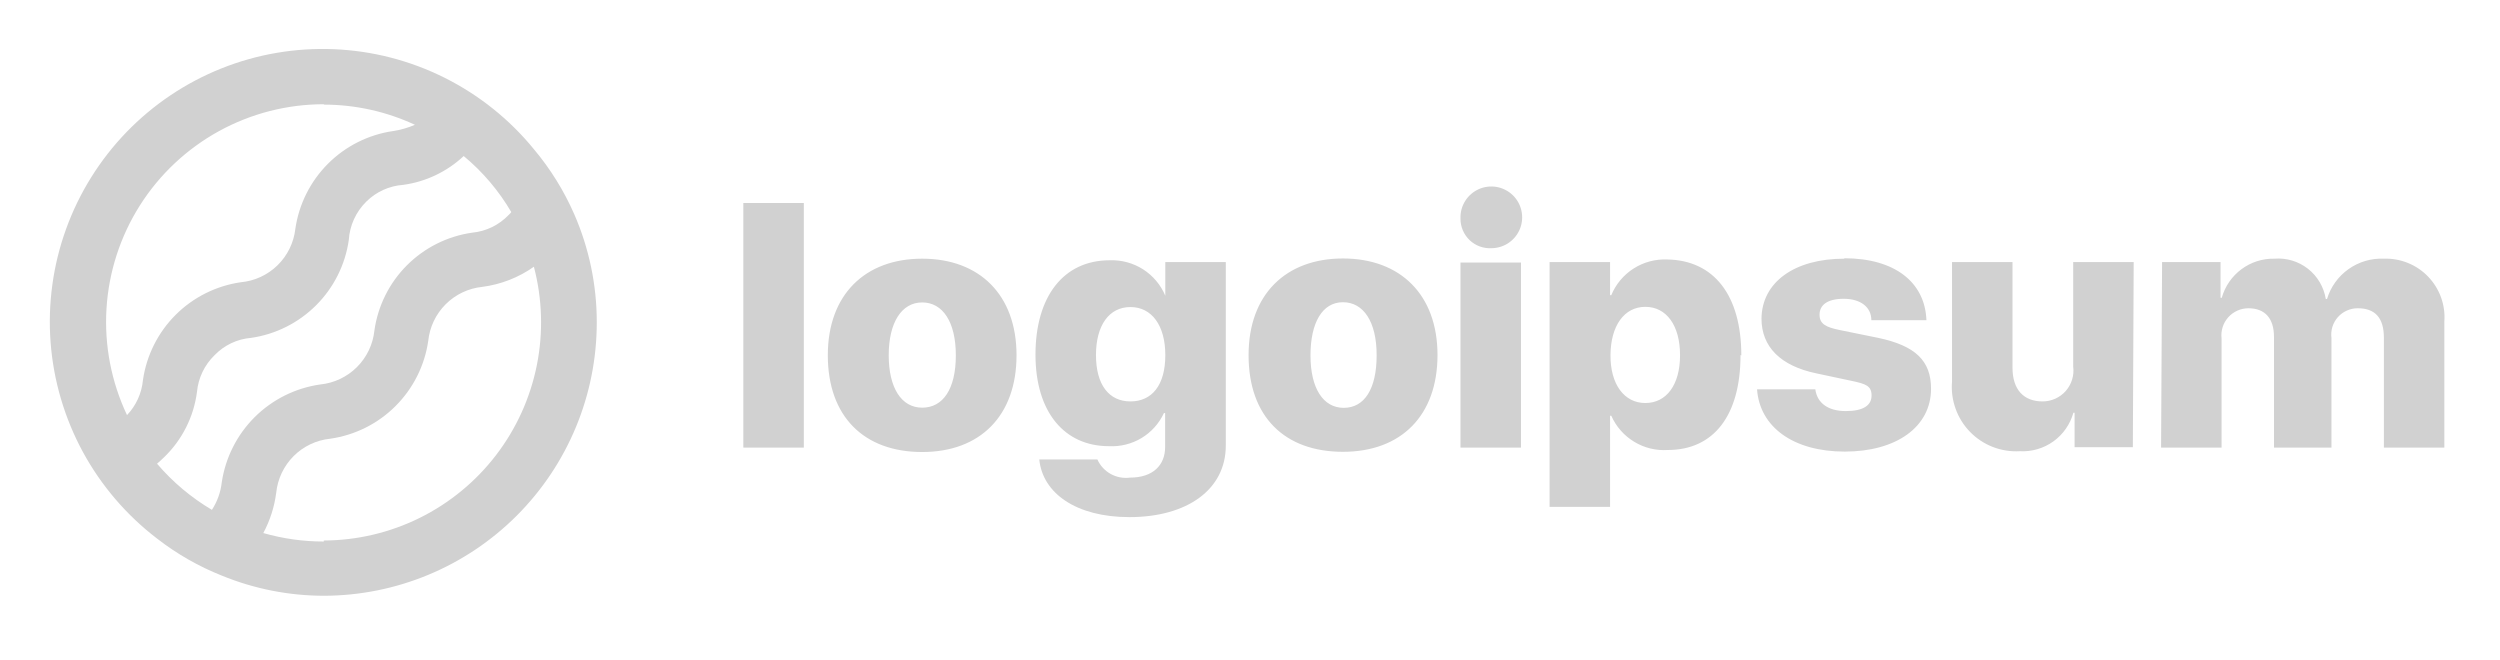
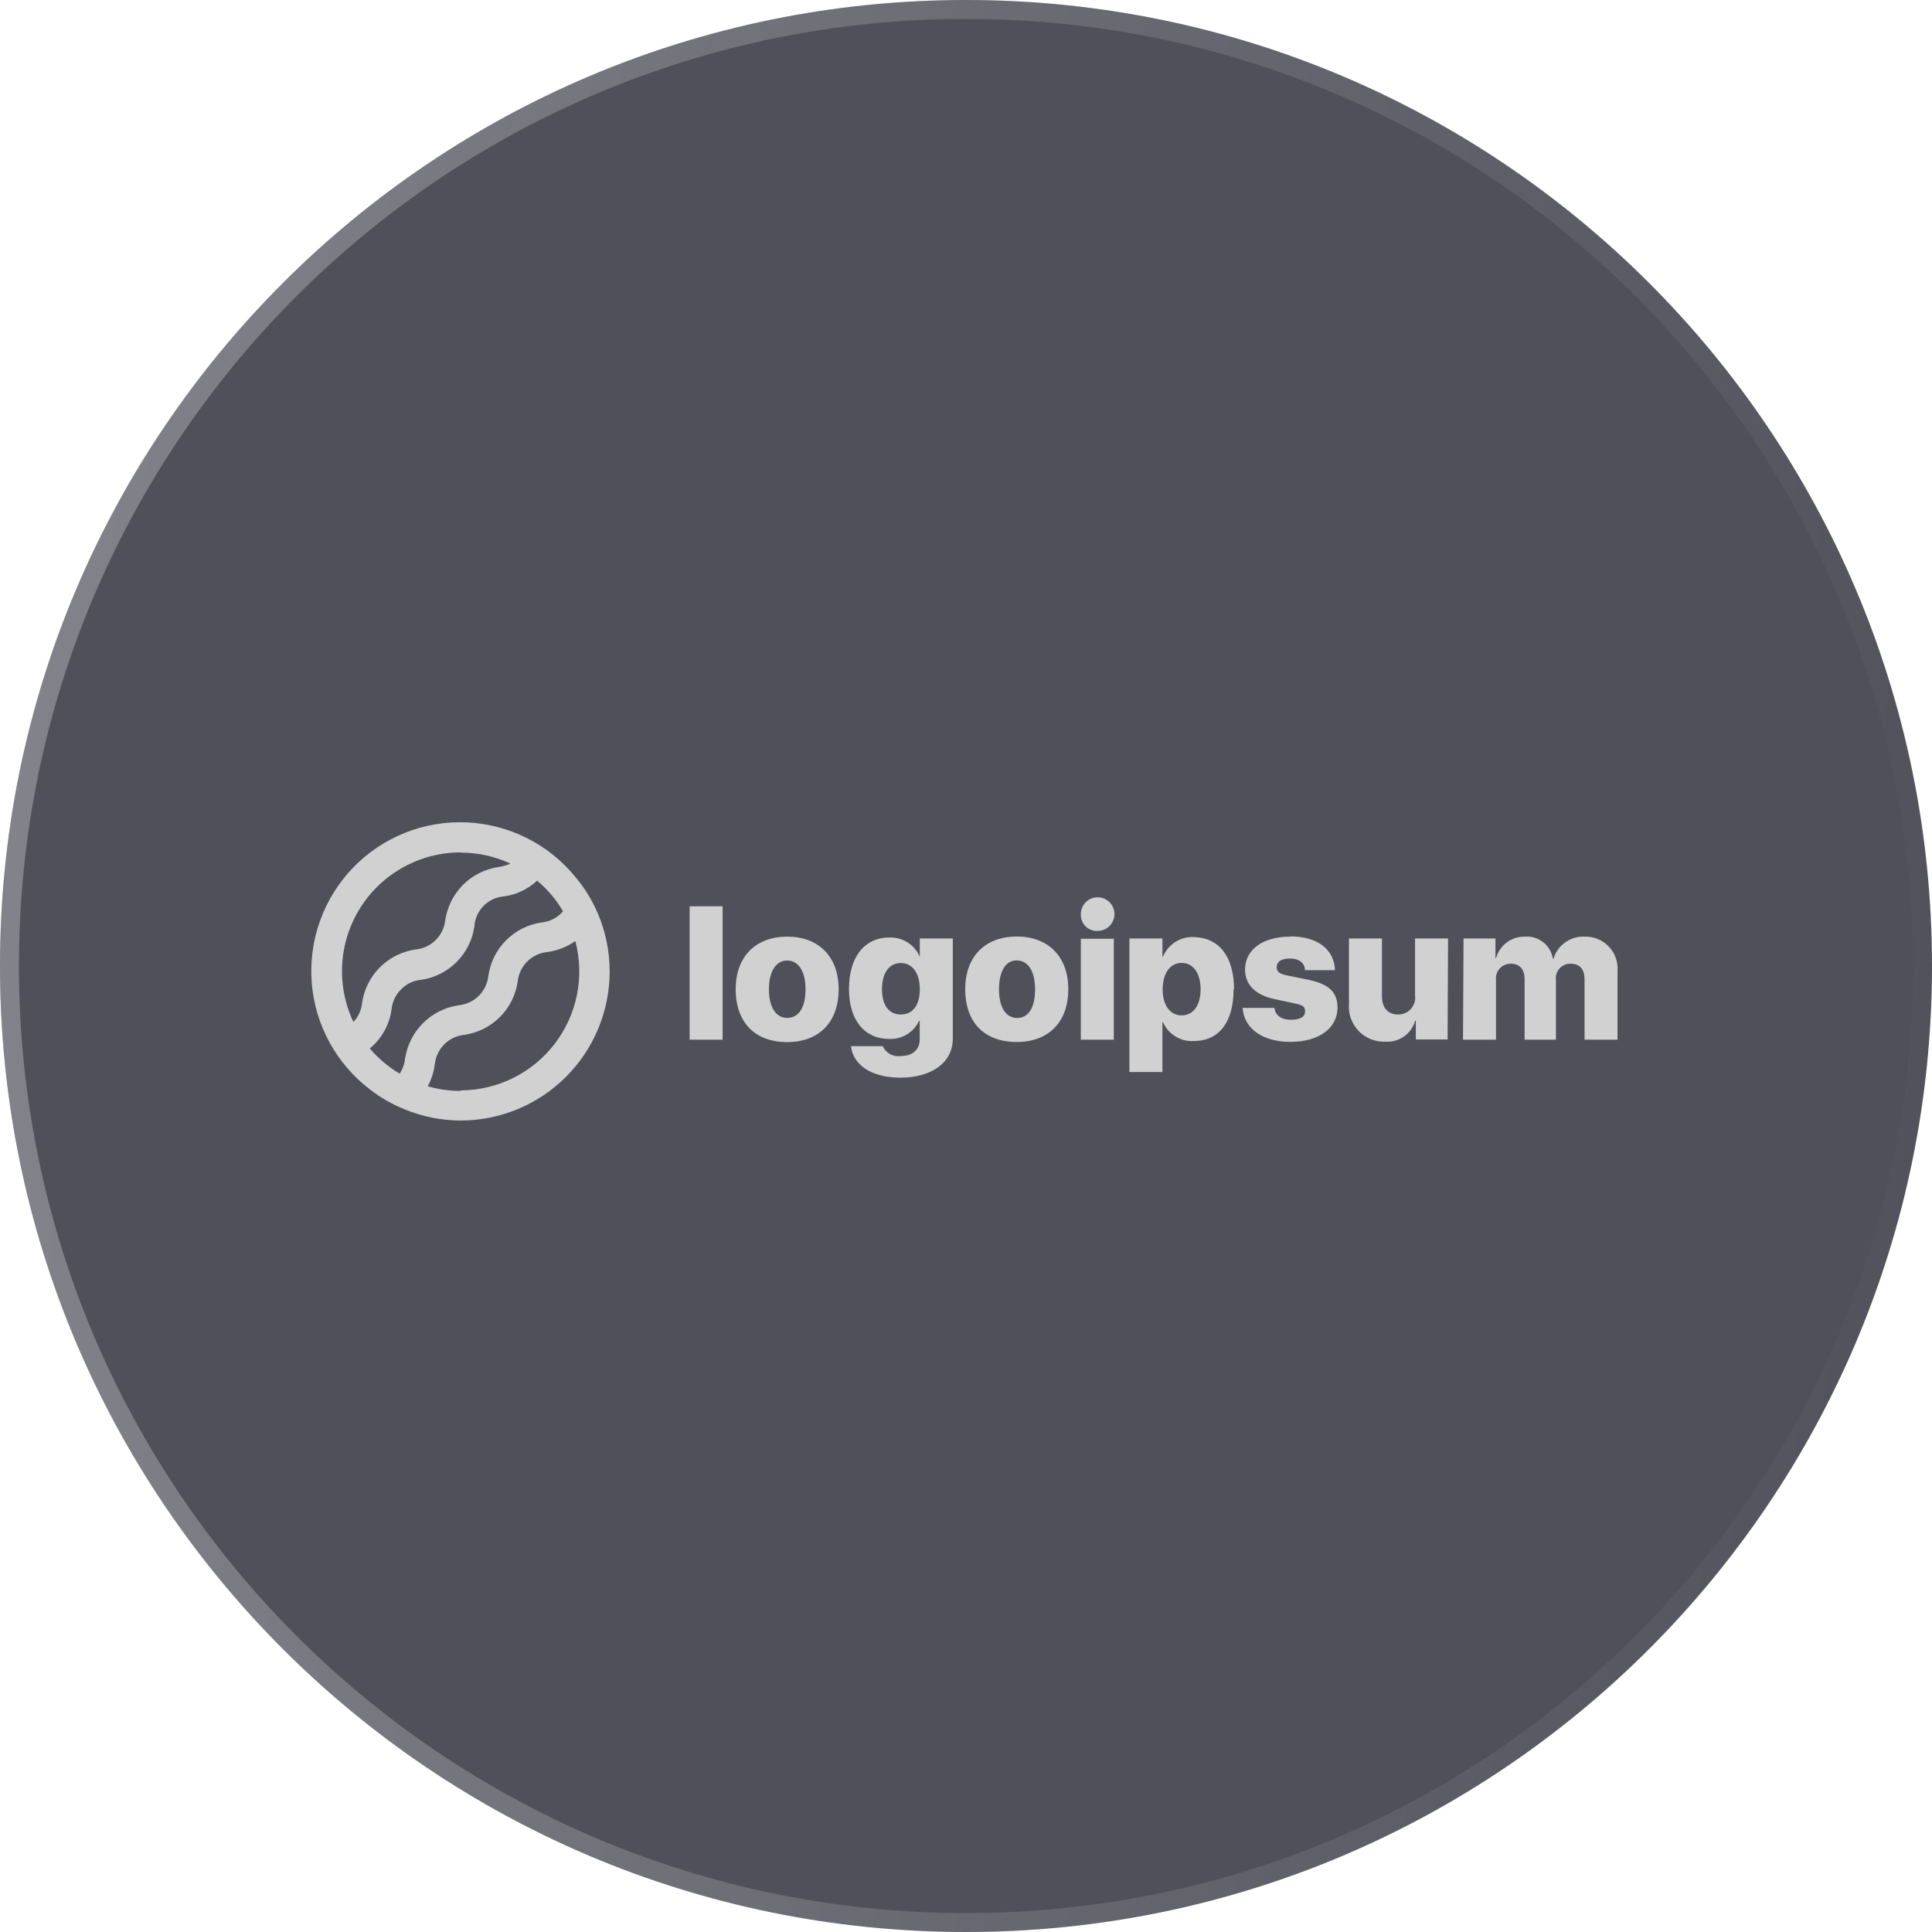
- <svg xmlns="http://www.w3.org/2000/svg" width="72" height="19" viewBox="0 0 72 19" fill="none">
-   <path d="M21.408 5.847H23.15V12.89H21.408V5.847ZM23.841 10.231C23.841 8.489 24.91 7.45 26.559 7.45C28.208 7.45 29.276 8.489 29.276 10.231C29.276 11.973 28.231 13.018 26.559 13.018C24.887 13.018 23.841 12.002 23.841 10.231ZM27.528 10.231C27.528 9.273 27.151 8.71 26.559 8.71C25.966 8.71 25.595 9.29 25.595 10.231C25.595 11.172 25.961 11.741 26.559 11.741C27.157 11.741 27.528 11.206 27.528 10.237V10.231ZM29.932 13.233H31.605C31.684 13.41 31.819 13.556 31.988 13.65C32.158 13.744 32.353 13.781 32.545 13.755C33.207 13.755 33.556 13.395 33.556 12.873V11.897H33.521C33.382 12.196 33.157 12.447 32.874 12.617C32.592 12.786 32.265 12.867 31.936 12.85C30.664 12.85 29.822 11.88 29.822 10.213C29.822 8.547 30.623 7.496 31.959 7.496C32.298 7.483 32.633 7.574 32.92 7.756C33.206 7.939 33.43 8.205 33.561 8.518V7.548H35.303V12.832C35.303 14.104 34.183 14.893 32.528 14.893C30.989 14.893 30.031 14.203 29.932 13.239V13.233ZM33.561 10.225C33.561 9.377 33.172 8.843 32.557 8.843C31.941 8.843 31.564 9.372 31.564 10.225C31.564 11.079 31.936 11.561 32.557 11.561C33.178 11.561 33.561 11.09 33.561 10.231V10.225ZM35.959 10.225C35.959 8.483 37.028 7.444 38.677 7.444C40.326 7.444 41.4 8.483 41.4 10.225C41.4 11.967 40.355 13.012 38.677 13.012C36.999 13.012 35.959 12.002 35.959 10.231V10.225ZM39.647 10.225C39.647 9.267 39.269 8.704 38.677 8.704C38.084 8.704 37.742 9.29 37.742 10.237C37.742 11.183 38.108 11.746 38.7 11.746C39.292 11.746 39.647 11.206 39.647 10.237V10.225ZM42.062 6.283C42.057 6.107 42.105 5.933 42.199 5.785C42.293 5.636 42.429 5.519 42.59 5.447C42.751 5.376 42.929 5.354 43.103 5.384C43.276 5.415 43.436 5.496 43.564 5.617C43.691 5.739 43.779 5.895 43.817 6.067C43.855 6.239 43.842 6.418 43.778 6.582C43.714 6.746 43.603 6.887 43.459 6.988C43.315 7.089 43.144 7.144 42.968 7.148C42.851 7.156 42.734 7.139 42.624 7.1C42.514 7.061 42.413 6.999 42.328 6.919C42.243 6.839 42.176 6.742 42.13 6.634C42.084 6.527 42.061 6.411 42.062 6.294V6.283ZM42.062 7.56H43.804V12.89H42.062V7.56ZM50.127 10.225C50.127 11.967 49.355 12.96 48.031 12.96C47.691 12.982 47.353 12.899 47.063 12.722C46.772 12.546 46.542 12.284 46.405 11.973H46.37V14.597H44.628V7.548H46.37V8.501H46.405C46.536 8.184 46.761 7.916 47.05 7.732C47.339 7.548 47.677 7.458 48.019 7.473C49.355 7.496 50.15 8.495 50.15 10.237L50.127 10.225ZM48.385 10.225C48.385 9.377 47.996 8.837 47.386 8.837C46.777 8.837 46.388 9.383 46.382 10.225C46.376 11.067 46.777 11.607 47.386 11.607C47.996 11.607 48.385 11.079 48.385 10.237V10.225ZM53.117 7.438C54.563 7.438 55.44 8.123 55.481 9.221H53.895C53.895 8.843 53.582 8.605 53.1 8.605C52.618 8.605 52.403 8.791 52.403 9.064C52.403 9.337 52.595 9.424 52.984 9.505L54.099 9.732C55.161 9.958 55.614 10.388 55.614 11.195C55.614 12.298 54.61 13.006 53.129 13.006C51.648 13.006 50.679 12.298 50.603 11.212H52.281C52.334 11.607 52.647 11.839 53.158 11.839C53.669 11.839 53.901 11.671 53.901 11.392C53.901 11.114 53.739 11.055 53.321 10.968L52.316 10.754C51.277 10.539 50.731 9.987 50.731 9.174C50.743 8.129 51.677 7.45 53.117 7.45V7.438ZM61.426 12.879H59.748V11.886H59.714C59.621 12.219 59.418 12.511 59.137 12.713C58.856 12.914 58.514 13.014 58.169 12.995C57.904 13.01 57.64 12.968 57.392 12.872C57.145 12.776 56.922 12.628 56.737 12.438C56.552 12.248 56.41 12.021 56.321 11.771C56.231 11.521 56.196 11.256 56.218 10.992V7.548H57.96V10.591C57.96 11.224 58.285 11.561 58.825 11.561C58.952 11.561 59.077 11.534 59.193 11.482C59.308 11.43 59.411 11.354 59.495 11.259C59.578 11.163 59.64 11.052 59.677 10.93C59.714 10.809 59.725 10.682 59.708 10.556V7.548H61.45L61.426 12.879ZM62.268 7.548H63.952V8.576H63.987C64.079 8.247 64.279 7.958 64.553 7.754C64.827 7.55 65.161 7.443 65.503 7.45C65.85 7.422 66.195 7.526 66.47 7.741C66.744 7.956 66.927 8.267 66.983 8.611H67.018C67.123 8.263 67.341 7.96 67.638 7.75C67.934 7.54 68.293 7.434 68.656 7.45C68.892 7.442 69.128 7.484 69.348 7.573C69.568 7.662 69.766 7.796 69.93 7.967C70.094 8.138 70.221 8.342 70.302 8.565C70.382 8.787 70.415 9.025 70.397 9.261V12.89H68.656V9.726C68.656 9.145 68.394 8.878 67.906 8.878C67.798 8.877 67.69 8.899 67.591 8.944C67.491 8.988 67.402 9.053 67.33 9.134C67.258 9.216 67.204 9.312 67.172 9.416C67.141 9.52 67.132 9.63 67.146 9.737V12.89H65.491V9.703C65.491 9.168 65.23 8.878 64.754 8.878C64.644 8.878 64.535 8.901 64.435 8.947C64.334 8.992 64.244 9.058 64.172 9.14C64.099 9.222 64.044 9.319 64.011 9.424C63.978 9.529 63.968 9.64 63.981 9.749V12.89H62.239L62.268 7.548Z" fill="#D1D1D1" />
-   <path d="M16.537 6.166C16.241 5.491 15.85 4.861 15.376 4.297C14.674 3.437 13.798 2.737 12.806 2.24C11.814 1.744 10.728 1.463 9.62 1.417C8.511 1.371 7.406 1.559 6.375 1.971C5.345 2.383 4.414 3.008 3.643 3.805C2.872 4.603 2.279 5.555 1.902 6.598C1.525 7.642 1.374 8.753 1.457 9.859C1.541 10.965 1.858 12.041 2.387 13.016C2.917 13.991 3.647 14.842 4.529 15.515C5.095 15.955 5.721 16.312 6.387 16.577C7.321 16.96 8.321 17.157 9.331 17.158C11.415 17.153 13.412 16.323 14.885 14.848C16.358 13.373 17.186 11.374 17.187 9.29C17.189 8.215 16.967 7.151 16.537 6.166ZM9.325 3.013C10.232 3.013 11.128 3.212 11.95 3.594C11.749 3.681 11.538 3.741 11.323 3.774C10.612 3.877 9.954 4.207 9.447 4.714C8.939 5.222 8.609 5.88 8.506 6.59C8.461 6.989 8.28 7.359 7.993 7.64C7.707 7.92 7.332 8.093 6.933 8.129C6.223 8.232 5.564 8.562 5.057 9.069C4.549 9.577 4.22 10.235 4.117 10.945C4.082 11.324 3.92 11.68 3.658 11.955C3.206 10.999 3.002 9.944 3.067 8.888C3.132 7.832 3.463 6.81 4.029 5.916C4.595 5.023 5.378 4.287 6.305 3.777C7.232 3.268 8.273 3.001 9.331 3.002L9.325 3.013ZM4.523 13.355C4.593 13.291 4.663 13.233 4.732 13.163C5.249 12.662 5.58 12.001 5.673 11.288C5.71 10.886 5.889 10.512 6.178 10.231C6.456 9.942 6.83 9.764 7.229 9.731C7.939 9.629 8.597 9.299 9.105 8.791C9.613 8.284 9.942 7.626 10.045 6.915C10.07 6.496 10.25 6.101 10.55 5.806C10.835 5.523 11.212 5.352 11.613 5.324C12.265 5.235 12.874 4.944 13.355 4.494C13.902 4.948 14.366 5.494 14.725 6.108C14.703 6.138 14.678 6.165 14.65 6.19C14.373 6.481 13.999 6.663 13.599 6.701C12.888 6.802 12.229 7.131 11.721 7.639C11.213 8.146 10.884 8.806 10.783 9.517C10.742 9.916 10.564 10.29 10.279 10.573C9.994 10.857 9.621 11.033 9.221 11.073C8.508 11.175 7.848 11.504 7.337 12.011C6.827 12.519 6.494 13.177 6.387 13.889C6.356 14.173 6.258 14.445 6.103 14.684C5.507 14.331 4.973 13.882 4.523 13.355ZM9.325 15.596C8.736 15.597 8.15 15.514 7.583 15.352C7.777 14.991 7.903 14.597 7.955 14.191C7.996 13.792 8.173 13.419 8.456 13.136C8.74 12.852 9.112 12.675 9.511 12.635C10.222 12.533 10.882 12.204 11.39 11.696C11.899 11.188 12.23 10.53 12.333 9.819C12.374 9.42 12.551 9.047 12.834 8.764C13.118 8.48 13.49 8.303 13.889 8.262C14.424 8.193 14.935 7.994 15.376 7.682C15.62 8.61 15.649 9.581 15.46 10.522C15.271 11.463 14.869 12.348 14.285 13.109C13.701 13.87 12.95 14.488 12.09 14.914C11.231 15.34 10.285 15.563 9.325 15.567V15.596Z" fill="#D1D1D1" />
+ <svg xmlns="http://www.w3.org/2000/svg" width="102" height="102" viewBox="0 0 102 102" fill="none">
+   <circle cx="51" cy="51" r="51" fill="#252532" fill-opacity="0.8" />
+   <circle cx="51" cy="51" r="50.5" stroke="url(#paint0_linear_43_1765)" stroke-opacity="0.3" />
+   <path d="M36.408 47.847H38.15V54.89H36.408V47.847ZM38.841 52.231C38.841 50.489 39.91 49.45 41.559 49.45C43.208 49.45 44.276 50.489 44.276 52.231C44.276 53.973 43.231 55.018 41.559 55.018C39.886 55.018 38.841 54.002 38.841 52.231ZM42.528 52.231C42.528 51.273 42.151 50.71 41.559 50.71C40.967 50.71 40.595 51.29 40.595 52.231C40.595 53.172 40.961 53.741 41.559 53.741C42.157 53.741 42.528 53.206 42.528 52.237V52.231ZM44.932 55.233H46.605C46.684 55.41 46.819 55.556 46.988 55.65C47.158 55.744 47.353 55.781 47.545 55.755C48.207 55.755 48.556 55.395 48.556 54.873V53.897H48.521C48.382 54.196 48.157 54.447 47.874 54.617C47.592 54.786 47.265 54.867 46.935 54.85C45.664 54.85 44.822 53.88 44.822 52.214C44.822 50.547 45.623 49.496 46.959 49.496C47.298 49.483 47.633 49.574 47.92 49.756C48.206 49.939 48.43 50.205 48.561 50.518V49.548H50.303V54.832C50.303 56.104 49.183 56.894 47.528 56.894C45.989 56.894 45.031 56.203 44.932 55.239V55.233ZM48.561 52.225C48.561 51.377 48.172 50.843 47.557 50.843C46.941 50.843 46.564 51.372 46.564 52.225C46.564 53.079 46.935 53.561 47.557 53.561C48.178 53.561 48.561 53.09 48.561 52.231V52.225ZM50.959 52.225C50.959 50.483 52.028 49.444 53.677 49.444C55.326 49.444 56.4 50.483 56.4 52.225C56.4 53.967 55.355 55.012 53.677 55.012C51.999 55.012 50.959 54.002 50.959 52.231V52.225ZM54.647 52.225C54.647 51.267 54.269 50.704 53.677 50.704C53.084 50.704 52.742 51.29 52.742 52.237C52.742 53.183 53.108 53.746 53.7 53.746C54.292 53.746 54.647 53.206 54.647 52.237V52.225ZM57.062 48.282C57.057 48.107 57.105 47.933 57.199 47.785C57.293 47.636 57.429 47.519 57.59 47.447C57.751 47.376 57.929 47.354 58.103 47.384C58.276 47.414 58.436 47.495 58.564 47.617C58.691 47.739 58.779 47.895 58.817 48.067C58.855 48.239 58.842 48.418 58.778 48.582C58.714 48.746 58.603 48.887 58.459 48.988C58.315 49.089 58.144 49.144 57.968 49.148C57.851 49.156 57.734 49.139 57.624 49.1C57.514 49.061 57.413 48.999 57.328 48.919C57.243 48.839 57.176 48.742 57.13 48.634C57.084 48.527 57.061 48.411 57.062 48.294V48.282ZM57.062 49.56H58.804V54.89H57.062V49.56ZM65.127 52.225C65.127 53.967 64.355 54.96 63.031 54.96C62.691 54.982 62.353 54.899 62.063 54.722C61.772 54.546 61.542 54.284 61.405 53.973H61.37V56.597H59.628V49.548H61.37V50.501H61.405C61.536 50.184 61.761 49.916 62.05 49.732C62.339 49.548 62.677 49.458 63.019 49.473C64.355 49.496 65.15 50.495 65.15 52.237L65.127 52.225ZM63.385 52.225C63.385 51.377 62.996 50.837 62.386 50.837C61.777 50.837 61.388 51.383 61.382 52.225C61.376 53.067 61.777 53.607 62.386 53.607C62.996 53.607 63.385 53.079 63.385 52.237V52.225ZM68.117 49.438C69.563 49.438 70.44 50.123 70.481 51.221H68.895C68.895 50.843 68.582 50.605 68.1 50.605C67.618 50.605 67.403 50.791 67.403 51.064C67.403 51.337 67.595 51.424 67.984 51.505L69.099 51.732C70.161 51.958 70.614 52.388 70.614 53.195C70.614 54.298 69.61 55.006 68.129 55.006C66.648 55.006 65.679 54.298 65.603 53.212H67.281C67.334 53.607 67.647 53.839 68.158 53.839C68.669 53.839 68.901 53.671 68.901 53.392C68.901 53.114 68.739 53.055 68.321 52.968L67.316 52.754C66.277 52.539 65.731 51.987 65.731 51.174C65.743 50.129 66.677 49.45 68.117 49.45V49.438ZM76.426 54.879H74.748V53.886H74.713C74.621 54.219 74.418 54.511 74.137 54.713C73.856 54.914 73.514 55.014 73.169 54.995C72.904 55.01 72.64 54.968 72.392 54.872C72.145 54.776 71.922 54.628 71.737 54.438C71.552 54.248 71.41 54.02 71.32 53.771C71.231 53.522 71.196 53.256 71.218 52.992V49.548H72.96V52.591C72.96 53.224 73.285 53.561 73.825 53.561C73.952 53.561 74.077 53.534 74.193 53.482C74.308 53.43 74.411 53.354 74.495 53.259C74.578 53.163 74.64 53.051 74.677 52.93C74.713 52.809 74.725 52.682 74.708 52.556V49.548H76.45L76.426 54.879ZM77.268 49.548H78.952V50.576H78.987C79.079 50.247 79.279 49.958 79.553 49.754C79.827 49.55 80.161 49.443 80.503 49.45C80.85 49.422 81.195 49.526 81.47 49.741C81.744 49.956 81.927 50.267 81.983 50.611H82.018C82.123 50.263 82.341 49.96 82.638 49.75C82.934 49.54 83.293 49.434 83.656 49.45C83.892 49.442 84.128 49.484 84.348 49.573C84.568 49.662 84.766 49.796 84.93 49.967C85.094 50.138 85.221 50.342 85.302 50.565C85.382 50.787 85.415 51.025 85.397 51.261V54.89H83.656V51.726C83.656 51.145 83.394 50.878 82.906 50.878C82.798 50.877 82.69 50.9 82.591 50.944C82.491 50.988 82.402 51.053 82.33 51.135C82.258 51.216 82.204 51.312 82.172 51.416C82.141 51.52 82.132 51.63 82.146 51.737V54.89H80.491V51.703C80.491 51.168 80.23 50.878 79.754 50.878C79.644 50.878 79.535 50.901 79.435 50.947C79.334 50.992 79.244 51.058 79.172 51.14C79.099 51.222 79.044 51.319 79.011 51.424C78.978 51.529 78.968 51.64 78.981 51.749V54.89H77.239L77.268 49.548Z" fill="#D1D1D1" />
+   <path d="M31.537 48.166C31.241 47.491 30.85 46.861 30.375 46.297C29.674 45.438 28.798 44.737 27.806 44.24C26.814 43.744 25.728 43.463 24.619 43.417C23.511 43.371 22.406 43.559 21.375 43.971C20.345 44.383 19.414 45.008 18.643 45.806C17.872 46.603 17.279 47.555 16.902 48.598C16.525 49.642 16.373 50.753 16.457 51.859C16.541 52.965 16.858 54.041 17.387 55.016C17.917 55.991 18.647 56.842 19.529 57.515C20.095 57.955 20.721 58.312 21.387 58.577C22.321 58.96 23.321 59.157 24.331 59.158C26.415 59.153 28.412 58.323 29.885 56.848C31.358 55.373 32.186 53.374 32.187 51.29C32.189 50.215 31.967 49.151 31.537 48.166ZM24.325 45.013C25.232 45.013 26.128 45.212 26.95 45.594C26.749 45.681 26.538 45.741 26.323 45.774C25.612 45.877 24.954 46.207 24.447 46.714C23.939 47.222 23.609 47.88 23.506 48.59C23.461 48.989 23.28 49.359 22.993 49.639C22.707 49.92 22.332 50.093 21.933 50.129C21.223 50.232 20.564 50.562 20.057 51.069C19.549 51.577 19.22 52.235 19.117 52.945C19.082 53.324 18.92 53.68 18.658 53.955C18.206 52.999 18.002 51.944 18.067 50.888C18.132 49.832 18.463 48.81 19.029 47.916C19.595 47.023 20.378 46.287 21.305 45.778C22.232 45.268 23.273 45.001 24.331 45.002L24.325 45.013ZM19.523 55.355C19.593 55.291 19.663 55.233 19.732 55.163C20.249 54.662 20.58 54.001 20.673 53.288C20.71 52.886 20.89 52.512 21.178 52.231C21.456 51.942 21.829 51.764 22.229 51.731C22.939 51.629 23.597 51.299 24.105 50.791C24.613 50.284 24.942 49.626 25.045 48.915C25.07 48.496 25.25 48.101 25.55 47.806C25.835 47.523 26.212 47.352 26.613 47.324C27.265 47.235 27.874 46.944 28.355 46.494C28.902 46.948 29.366 47.495 29.725 48.108C29.703 48.138 29.678 48.165 29.65 48.19C29.372 48.481 28.999 48.663 28.599 48.7C27.888 48.802 27.229 49.131 26.721 49.639C26.213 50.147 25.884 50.806 25.783 51.517C25.742 51.916 25.564 52.29 25.279 52.573C24.994 52.857 24.62 53.033 24.221 53.073C23.508 53.175 22.848 53.504 22.337 54.011C21.827 54.519 21.494 55.177 21.387 55.889C21.356 56.173 21.258 56.445 21.103 56.684C20.507 56.331 19.973 55.882 19.523 55.355ZM24.325 57.596C23.736 57.597 23.15 57.514 22.583 57.352C22.777 56.991 22.903 56.597 22.955 56.191C22.995 55.792 23.173 55.419 23.456 55.136C23.739 54.852 24.112 54.675 24.511 54.635C25.222 54.533 25.882 54.204 26.39 53.696C26.899 53.188 27.23 52.53 27.333 51.819C27.374 51.42 27.551 51.047 27.834 50.764C28.118 50.48 28.49 50.303 28.889 50.263C29.424 50.193 29.935 49.993 30.375 49.682C30.62 50.61 30.649 51.581 30.46 52.522C30.271 53.463 29.869 54.348 29.285 55.109C28.701 55.87 27.95 56.488 27.09 56.914C26.231 57.34 25.285 57.563 24.325 57.567V57.596Z" fill="#D1D1D1" />
+   <defs>
+     <linearGradient id="paint0_linear_43_1765" x1="-1.07003e-06" y1="-3.685" x2="110.285" y2="5.815" gradientUnits="userSpaceOnUse">
+       <stop stop-color="white" />
+       <stop offset="1" stop-color="white" stop-opacity="0" />
+     </linearGradient>
+   </defs>
</svg>
